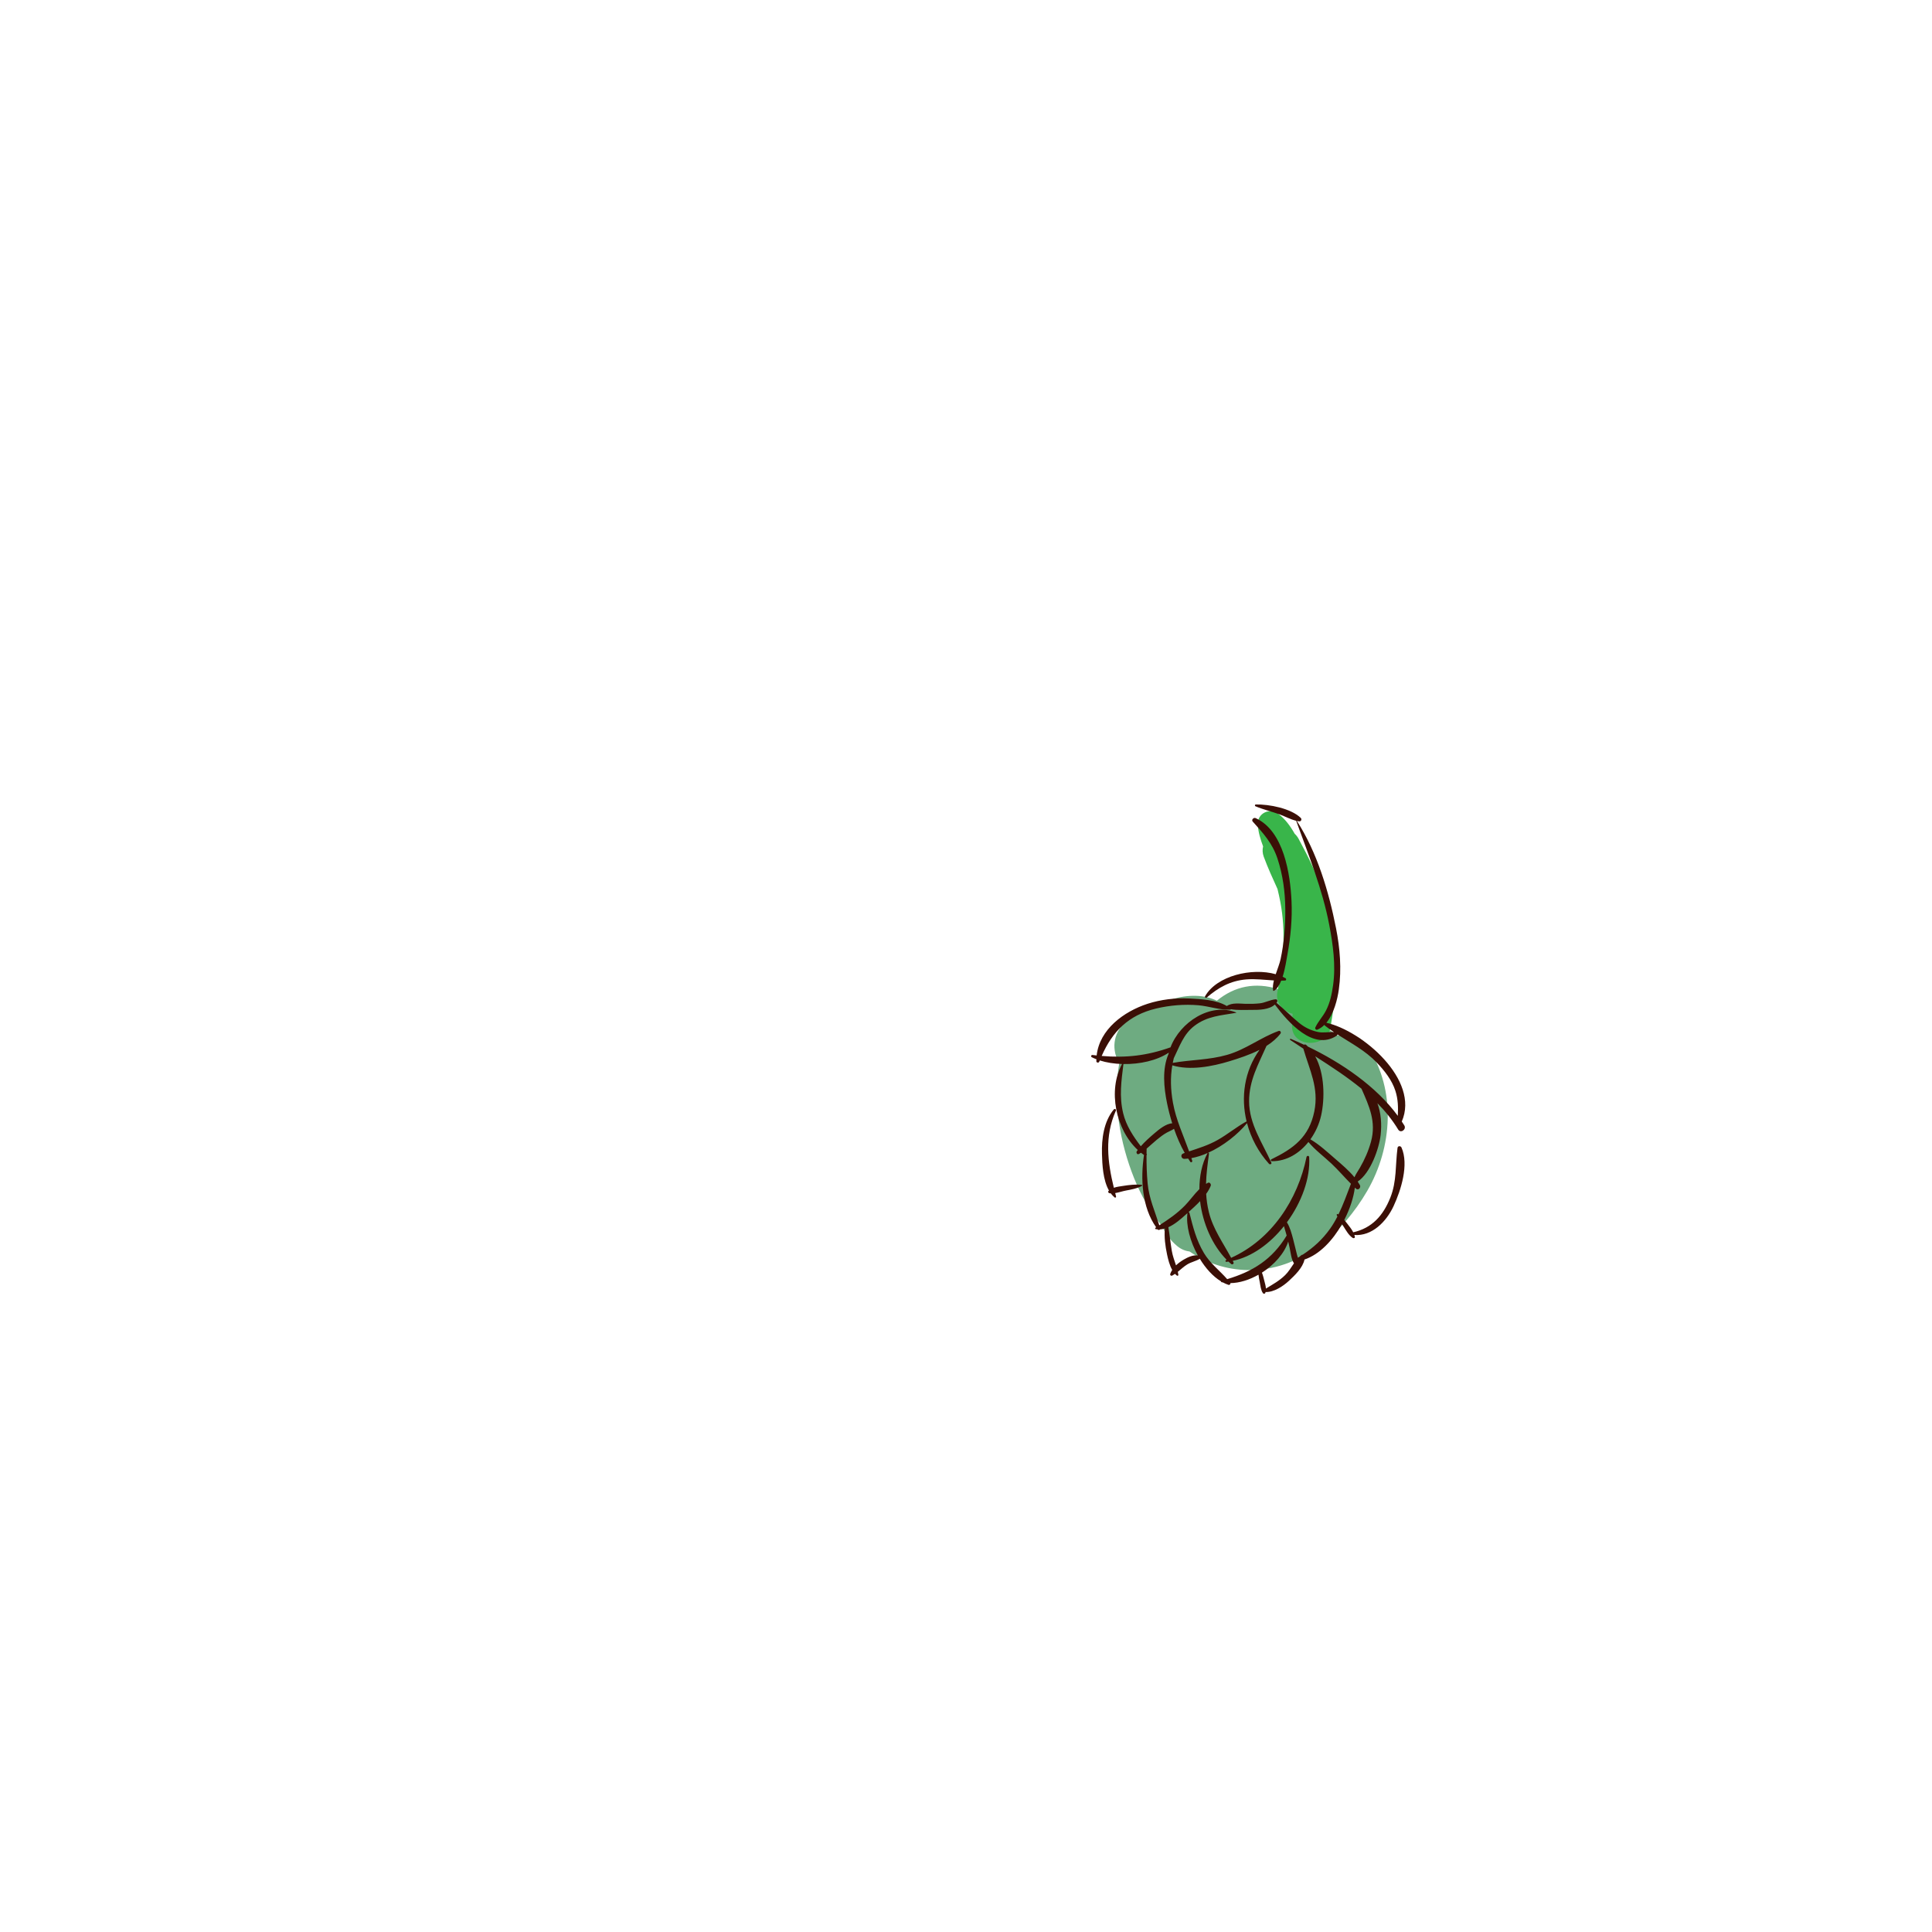
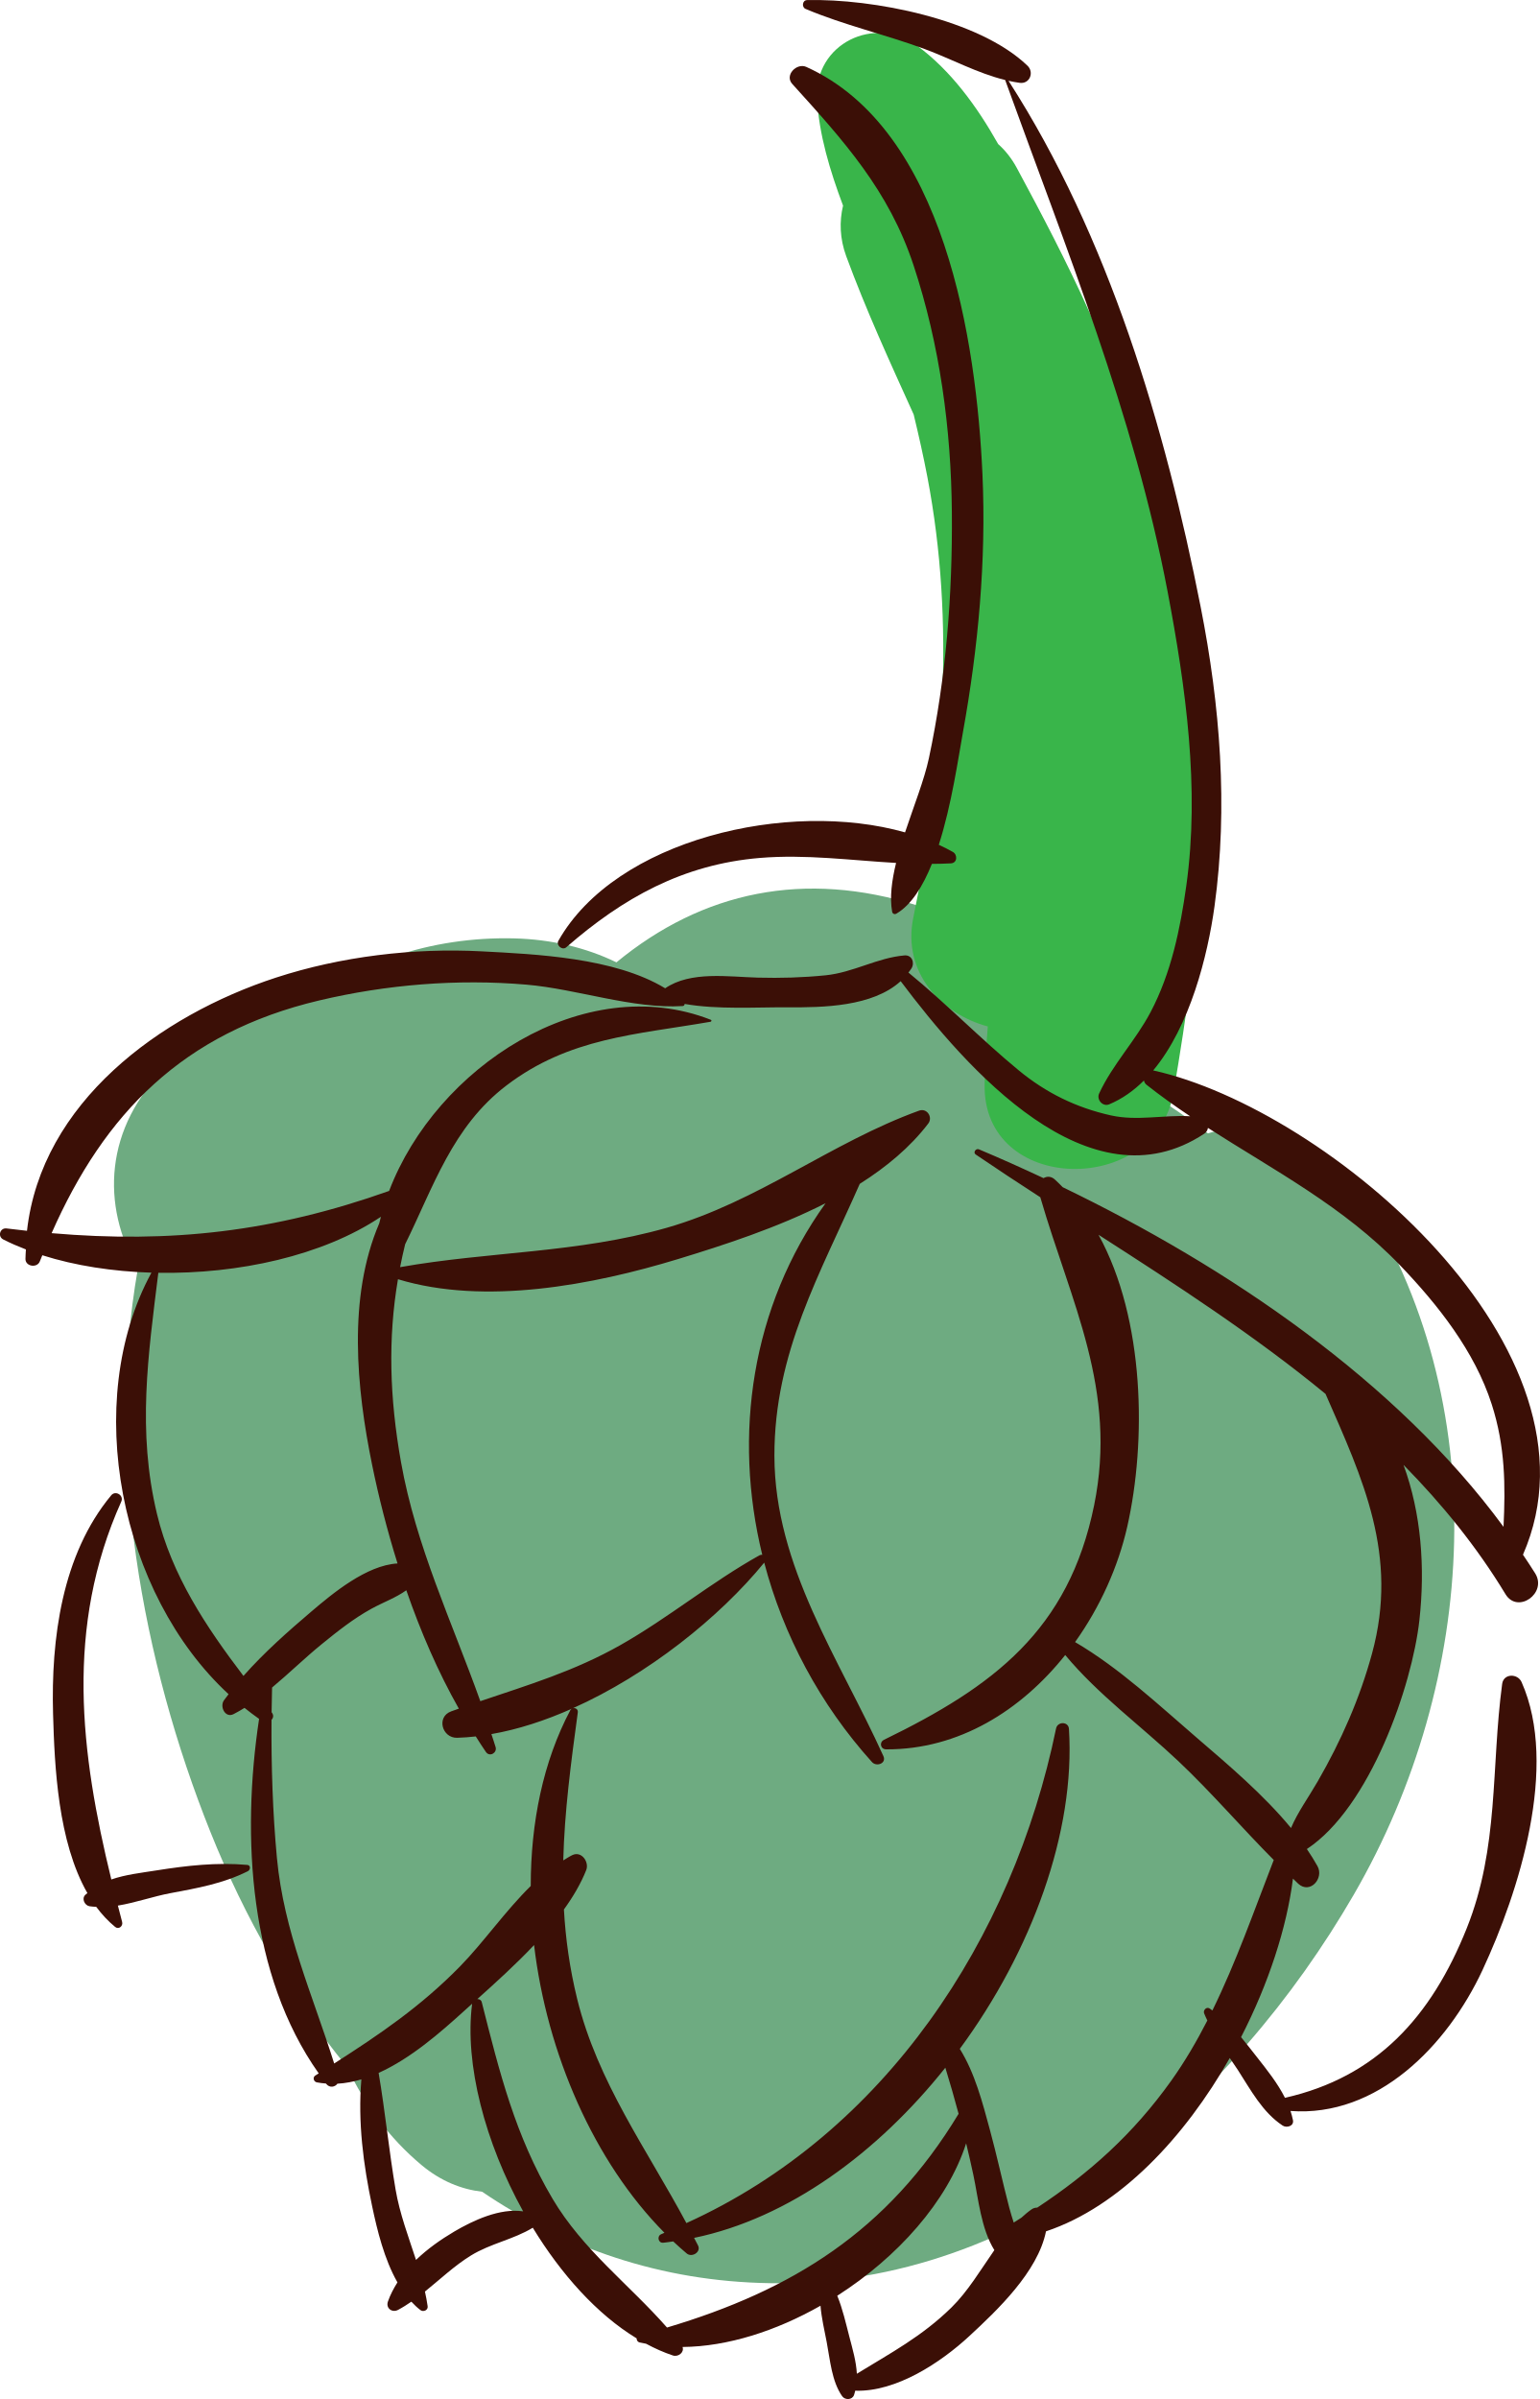
- <svg xmlns="http://www.w3.org/2000/svg" version="1.1" x="0px" y="0px" viewBox="0 0 800 800" style="enable-background:new 0 0 800 800;" xml:space="preserve">
+ <svg xmlns="http://www.w3.org/2000/svg" version="1.1" x="0px" y="0px" style="enable-background:new 0 0 800 800;" xml:space="preserve" viewBox="451.82 333.11 130.06 202.59">
  <g id="objetcs">
    <g>
		</g>
    <g>
      <path style="fill:#6EAB81;" d="M566.542,433.689c-0.214-0.308-0.427-0.614-0.641-0.921c-2.888-4.15-7.836-5.186-12.066-3.949    c-3.133-2.416-6.552-4.537-10.133-6.359c-0.486-0.654-1.004-1.298-1.592-1.916c-1.145-1.208-2.442-2.175-3.839-2.949    c-0.663-0.889-1.388-1.756-2.191-2.59c-0.815-0.846-1.717-1.569-2.674-2.205c-0.975-1.48-2.327-2.662-4.077-3.215    c-9.55-3.016-18.154-1.215-25.447,4.793c-2.53-1.229-5.472-1.948-8.676-2.025c-3.482-0.082-6.9,0.438-10.067,1.506    c-2.868,0.391-5.541,1.334-7.922,2.707c-4.061,1.179-7.885,3.362-11.29,6.62c-5.322,5.094-5.579,11.766-2.468,17.079    c-2.779,15.838,0.349,33.122,6.134,47.554c2.879,7.182,6.731,13.994,11.526,19.824c1.496,3.178,3.566,6.018,6.308,8.307    c1.603,1.339,3.349,2.043,5.111,2.247c6.924,4.703,15.042,7.583,24.328,7.722c21.493,0.321,39.097-15.209,49.298-32.826    C576.634,475.011,578.143,451.54,566.542,433.689z" />
      <path style="fill:#39B54A;" d="M552.245,384.665c-0.852-4.425-2.244-8.647-3.874-12.781c-2.328-8.622-6.445-16.757-10.668-24.578    c-0.447-0.83-0.985-1.497-1.581-2.029c-1.817-3.229-4.014-6.21-6.811-8.282c-3.611-2.675-8.745-0.198-8.49,4.43    c0.169,3.062,1.089,6.087,2.2,9.051c-0.318,1.335-0.279,2.781,0.267,4.268c1.673,4.549,3.7,8.957,5.699,13.372    c0.424,1.753,0.82,3.512,1.157,5.281c2.37,12.422,1.361,24.885-1.186,37.185c-0.968,4.672,2.393,8.169,6.289,9.21    c-0.134,1.629-0.232,3.252-0.269,4.866c-0.208,9.326,14.436,9.528,15.946,0.739C553.18,412.266,554.783,397.842,552.245,384.665z" />
      <g>
        <g>
          <path style="fill:#3B0F06;" d="M472.756,491.126c-2.099,1.053-4.283,1.434-6.571,1.863c-1.42,0.267-2.92,0.799-4.409,1.044      c0.119,0.461,0.236,0.922,0.359,1.383c0.092,0.346-0.285,0.669-0.592,0.417c-0.6-0.492-1.127-1.064-1.595-1.694      c-0.189-0.012-0.379-0.02-0.567-0.051c-0.407-0.066-0.69-0.638-0.359-0.961c0.057-0.056,0.121-0.097,0.179-0.149      c-2.491-4.349-2.774-10.707-2.899-15.115c-0.179-6.332,0.74-13.461,4.912-18.479c0.365-0.44,1.084,0.007,0.85,0.529      c-4.769,10.624-3.449,21.243-0.842,31.913c1.21-0.418,2.546-0.563,3.828-0.767c2.552-0.405,5.079-0.691,7.657-0.462      C473.011,490.625,472.975,491.016,472.756,491.126z" />
          <path style="fill:#3B0F06;" d="M533.146,394.946c-0.396,2.186-0.951,6.114-2.038,9.505c0.407,0.189,0.807,0.387,1.187,0.603      c0.409,0.232,0.386,0.931-0.16,0.964c-0.538,0.032-1.074,0.039-1.61,0.044c-0.762,1.89-1.73,3.459-2.998,4.202      c-0.156,0.092-0.331,0.011-0.362-0.168c-0.212-1.211-0.029-2.627,0.334-4.113c-3.815-0.217-7.622-0.745-11.504-0.422      c-6.48,0.541-11.559,3.368-16.354,7.549c-0.33,0.288-0.877-0.174-0.664-0.55c4.84-8.559,19.394-11.961,29.281-9.158      c0.743-2.235,1.629-4.461,2.012-6.258c1.451-6.804,1.999-13.809,1.941-20.755c-0.059-7.067-1.016-14.15-3.233-20.869      c-2.092-6.336-5.892-10.512-10.248-15.323c-0.671-0.741,0.379-1.802,1.189-1.436c11.717,5.297,14.371,23.249,14.877,34.427      C535.122,380.46,534.438,387.794,533.146,394.946z" />
          <path style="fill:#3B0F06;" d="M581.48,465.984c-0.329-0.535-0.687-1.057-1.035-1.583c7.558-17.272-16.471-37.637-31.229-40.896      c3.116-3.737,4.602-9.696,5.177-13.859c1.16-8.407,0.469-16.976-1.168-25.277c-3.003-15.233-7.767-31.28-16.229-44.435      c0.313,0.069,0.628,0.13,0.946,0.172c0.844,0.112,1.24-0.884,0.658-1.445c-4.103-3.949-13.097-5.675-18.62-5.543      c-0.396,0.01-0.472,0.596-0.124,0.744c3.247,1.373,6.727,2.157,10.034,3.379c2.257,0.834,4.479,2.053,6.822,2.625      c5.125,14.2,10.885,28.284,13.717,43.189c1.534,8.076,2.731,16.626,1.584,24.835c-0.511,3.658-1.277,7.385-3.015,10.683      c-1.271,2.415-3.211,4.42-4.349,6.879c-0.24,0.518,0.303,1.145,0.851,0.916c1.097-0.459,2.069-1.153,2.933-2.012      c0.029,0.138,0.098,0.267,0.223,0.365c1.191,0.941,2.424,1.815,3.677,2.654c-2.239-0.131-4.459,0.425-6.694-0.073      c-2.92-0.651-5.468-1.896-7.787-3.808c-3.217-2.652-6.089-5.622-9.31-8.255c0.085-0.111,0.173-0.219,0.25-0.338      c0.304-0.476,0.058-1.164-0.586-1.108c-2.314,0.201-4.314,1.442-6.659,1.679c-1.908,0.192-3.802,0.247-5.719,0.196      c-2.465-0.064-5.681-0.579-7.829,0.901c-4.284-2.602-10.953-2.879-15.502-3.12c-5.755-0.306-11.884,0.429-17.374,2.22      c-9.802,3.198-19.809,10.558-21.023,21.379c-0.571-0.063-1.142-0.126-1.724-0.199c-0.56-0.07-0.778,0.678-0.28,0.932      c0.601,0.308,1.246,0.583,1.912,0.841c-0.009,0.271-0.041,0.535-0.038,0.811c0.006,0.638,0.986,0.777,1.211,0.201      c0.069-0.177,0.143-0.345,0.214-0.52c2.763,0.879,5.935,1.37,9.214,1.471c-5.932,10.903-2.635,27.159,6.516,35.595      c-0.13,0.174-0.267,0.345-0.392,0.52c-0.375,0.53,0.106,1.527,0.819,1.161c0.314-0.161,0.618-0.339,0.918-0.524      c0.403,0.319,0.811,0.633,1.231,0.928c-1.507,10-0.827,21.653,5.036,29.936c-0.098,0.063-0.192,0.123-0.291,0.186      c-0.244,0.155-0.132,0.523,0.13,0.573c0.259,0.05,0.517,0.079,0.775,0.099c0.006,0.009,0.012,0.018,0.018,0.026      c0.282,0.364,0.738,0.279,0.95-0.011c0.68-0.037,1.354-0.17,2.021-0.368c-0.304,3.605,0.161,7.191,0.915,10.742      c0.424,2.001,1.013,4.442,2.132,6.404c-0.321,0.506-0.601,1.039-0.803,1.612c-0.201,0.567,0.351,0.979,0.856,0.71      c0.391-0.207,0.76-0.444,1.121-0.692c0.239,0.255,0.488,0.497,0.764,0.707c0.246,0.188,0.661,0.017,0.612-0.323      c-0.059-0.416-0.137-0.828-0.228-1.239c1.279-1.029,2.477-2.176,3.885-3.045c1.634-1.009,3.621-1.362,5.223-2.346      c2.384,3.91,5.412,7.304,8.769,9.343c-0.004,0.146,0.084,0.305,0.239,0.342c0.183,0.044,0.371,0.075,0.557,0.111      c0.743,0.398,1.499,0.737,2.267,0.992c0.456,0.15,0.983-0.265,0.815-0.716c3.813-0.034,7.911-1.359,11.653-3.484      c0.083,1.037,0.334,2.08,0.524,3.077c0.286,1.491,0.42,3.301,1.305,4.563c0.238,0.34,0.844,0.328,1-0.095      c0.044-0.121,0.07-0.246,0.103-0.37c3.467,0.121,7.241-2.393,9.63-4.606c2.335-2.162,5.795-5.426,6.482-8.851      c6.244-2.084,11.722-7.945,15.522-14.637c0.234,0.341,0.469,0.682,0.692,1.026c1.086,1.684,2.068,3.55,3.771,4.678      c0.337,0.224,0.977,0.05,0.872-0.461c-0.055-0.264-0.124-0.52-0.206-0.771c7.313,0.541,13.222-5.475,16.22-11.909      c3.069-6.589,6.454-17.209,3.295-24.31c-0.329-0.739-1.52-0.744-1.64,0.154c-0.949,7.076-0.246,13.775-2.992,20.637      c-3.004,7.505-7.624,12.568-15.352,14.317c-0.621-1.238-1.51-2.348-2.374-3.448c-0.438-0.559-0.878-1.125-1.333-1.676      c2.314-4.503,3.865-9.25,4.382-13.388c0.153,0.143,0.297,0.297,0.452,0.438c0.997,0.899,2.189-0.464,1.619-1.492      c-0.271-0.489-0.574-0.97-0.896-1.443c5.341-3.52,8.893-13.801,9.504-19.324c0.492-4.442,0.162-9.024-1.343-13.118      c3.251,3.302,6.179,6.9,8.616,10.922C579.996,469.427,582.507,467.657,581.48,465.984z M560.854,487.481      c-2.319-2.816-5.303-5.338-7.906-7.577c-3.27-2.811-6.581-5.928-10.331-8.125c2.111-2.956,3.641-6.353,4.411-9.764      c1.61-7.125,1.508-17.473-2.431-24.63c6.55,4.207,13.177,8.509,19.173,13.437c3.161,7.21,6.185,13.63,3.93,21.911      c-1.038,3.811-2.613,7.381-4.584,10.8C562.307,484.935,561.426,486.133,560.854,487.481z M522.532,526.981      c5.083-3.245,9.305-7.953,10.885-12.871c0.212,0.878,0.418,1.765,0.61,2.671c0.424,1.994,0.645,4.537,1.773,6.346      c-1.167,1.68-2.243,3.491-3.621,4.843c-2.503,2.455-5.149,3.849-7.992,5.596c-0.055-1.045-0.369-2.111-0.626-3.096      C523.261,529.317,522.99,528.098,522.532,526.981z M492.507,502.185c-0.048-0.188-0.209-0.26-0.373-0.258      c1.538-1.382,3.236-2.914,4.792-4.561c1.086,9.171,5.066,18.3,11.01,24.297c-0.09,0.036-0.174,0.08-0.263,0.115      c-0.394,0.156-0.269,0.768,0.163,0.726c0.281-0.026,0.561-0.074,0.841-0.111c0.374,0.352,0.754,0.691,1.142,1.018      c0.435,0.365,1.232-0.114,0.956-0.674c-0.107-0.218-0.226-0.427-0.335-0.643c7.991-1.65,15.508-7.202,21.22-14.37      c0.399,1.296,0.77,2.588,1.119,3.892c-6.007,9.941-14.066,14.898-24.626,18.049c-3.202-3.647-7.108-6.553-9.668-10.877      C495.327,513.451,494.008,508.113,492.507,502.185z M483.797,508.162c2.728-1.224,5.239-3.437,7.193-5.206      c0.225-0.203,0.469-0.423,0.704-0.634c-0.659,5.095,1.108,11.754,4.308,17.531c-1.964-0.291-4.226,0.768-5.817,1.706      c-1.134,0.67-2.261,1.461-3.23,2.396c-0.638-1.957-1.377-3.904-1.724-5.936C484.672,514.747,484.353,511.435,483.797,508.162z       M474.798,475.618c1.428-1.189,2.775-2.507,4.191-3.66c1.33-1.084,2.695-2.166,4.204-2.995c1.012-0.555,2.057-0.922,2.942-1.558      c1.206,3.476,2.677,6.889,4.436,9.996c-0.215,0.077-0.427,0.148-0.644,0.228c-1.279,0.467-0.774,2.267,0.504,2.233      c0.519-0.013,1.044-0.057,1.571-0.114c0.287,0.44,0.561,0.898,0.861,1.319c0.313,0.44,0.96,0.07,0.813-0.423      c-0.11-0.368-0.238-0.729-0.354-1.094c2.248-0.389,4.548-1.144,6.811-2.15c-0.056,0.03-0.11,0.065-0.146,0.133      c-2.308,4.35-3.343,9.51-3.343,14.845c-2.158,2.117-4.001,4.778-5.978,6.797c-3.32,3.386-6.786,5.734-10.622,8.192      c-1.823-5.796-4.253-11.138-4.836-17.353c-0.363-3.873-0.481-7.772-0.458-11.666c0.152-0.16,0.205-0.393,0.019-0.63l-0.01-0.013      C474.768,477.01,474.782,476.315,474.798,475.618z M516.199,464.412c-0.079-0.01-0.163-0.002-0.243,0.043      c-4.067,2.272-7.67,5.272-11.724,7.57c-3.891,2.206-7.79,3.372-11.846,4.745c-2.388-6.683-5.435-13.076-6.699-20.188      c-0.971-5.462-1.108-10.451-0.257-15.444c7.344,2.231,16.477,0.485,23.646-1.7c3.884-1.185,8.398-2.647,12.47-4.721      C515.261,443.47,513.727,454.315,516.199,464.412z M465.192,440.595c6.738,0.112,13.856-1.423,18.799-4.732      c-0.048,0.186-0.102,0.372-0.143,0.559c-2.676,6.252-1.927,13.901-0.601,20.392c0.551,2.699,1.268,5.517,2.147,8.326      c-2.621,0.146-5.487,2.536-7.283,4.065c-1.938,1.65-3.991,3.461-5.73,5.432c-3.161-4.153-6.06-8.501-7.302-13.674      C463.395,453.939,464.33,447.588,465.192,440.595z M578.802,462.047c-9.06-12.333-23.29-21.951-37.229-28.681      c-0.23-0.226-0.448-0.464-0.692-0.674c-0.311-0.265-0.655-0.25-0.928-0.092c-1.831-0.856-3.655-1.675-5.455-2.431      c-0.261-0.109-0.522,0.267-0.272,0.437c1.785,1.215,3.61,2.414,5.454,3.609c2.589,8.915,6.533,16.235,4.548,26.003      c-2.149,10.578-8.533,15.327-17.744,19.811c-0.434,0.211-0.303,0.808,0.183,0.81c6.135,0.026,11.398-3.293,15.118-7.966      c2.771,3.339,6.422,6.004,9.56,8.967c2.805,2.649,5.334,5.612,8.051,8.342c-1.654,4.267-3.169,8.608-5.182,12.708      c-0.088-0.056-0.162-0.129-0.253-0.181c-0.26-0.15-0.538,0.166-0.448,0.416c0.076,0.212,0.184,0.408,0.275,0.613      c-0.897,1.747-1.886,3.45-3.041,5.071c-3.232,4.533-6.93,7.824-11.325,10.729c-0.164,0.001-0.327,0.042-0.465,0.137      c-0.308,0.213-0.595,0.458-0.874,0.714c-0.218,0.137-0.427,0.276-0.649,0.411c-0.129-0.408-0.263-0.825-0.378-1.268      c-0.571-2.184-1.043-4.392-1.635-6.57c-0.621-2.285-1.261-4.784-2.54-6.831c6.073-8.252,9.772-18.312,9.218-27.021      c-0.041-0.641-0.965-0.633-1.087-0.037c-3.659,17.785-14.46,34.174-31.222,41.771c-3.336-6.232-7.496-11.897-9.226-18.936      c-0.633-2.577-0.977-5.076-1.117-7.547c0.781-1.083,1.434-2.194,1.882-3.324c0.271-0.684-0.395-1.646-1.177-1.266      c-0.264,0.128-0.508,0.295-0.761,0.445c0.103-4.095,0.641-8.186,1.228-12.496c0.037-0.271-0.207-0.409-0.414-0.354      c6.344-2.836,12.392-7.68,16.158-12.296c1.612,6.133,4.701,11.962,9.102,16.843c0.381,0.423,1.243,0.114,0.964-0.502      c-3.707-8.195-9.19-15.999-9.205-25.358c-0.014-8.74,3.878-15.387,7.207-22.969c2.255-1.425,4.262-3.095,5.784-5.09      c0.411-0.539-0.105-1.333-0.771-1.093c-7.394,2.671-13.603,7.693-21.329,9.897c-7.534,2.148-14.939,1.984-22.503,3.319      c0.128-0.644,0.264-1.287,0.425-1.933c2.385-4.829,3.99-9.932,8.56-13.412c5.307-4.041,10.925-4.282,17.232-5.377      c0.079-0.014,0.114-0.132,0.027-0.165c-10.707-4.203-23.203,4.012-27.172,14.451c-9.723,3.452-18.42,4.436-28.505,3.567      c4.457-10.105,11.095-16.93,22.596-19.651c5.688-1.346,11.672-1.836,17.504-1.336c4.292,0.368,8.956,2.067,13.204,1.808      c0.105-0.007,0.157-0.091,0.159-0.179c2.797,0.49,6.066,0.268,8.697,0.285c2.993,0.021,7.172-0.046,9.549-2.207      c5.543,7.377,15.952,19.298,25.647,12.875c0.181-0.12,0.273-0.297,0.303-0.484c5.593,3.589,11.486,6.664,16.214,11.589      c3.212,3.346,6.31,7.268,7.752,11.746C578.957,455.278,578.967,458.578,578.802,462.047z" />
        </g>
      </g>
    </g>
  </g>
</svg>
